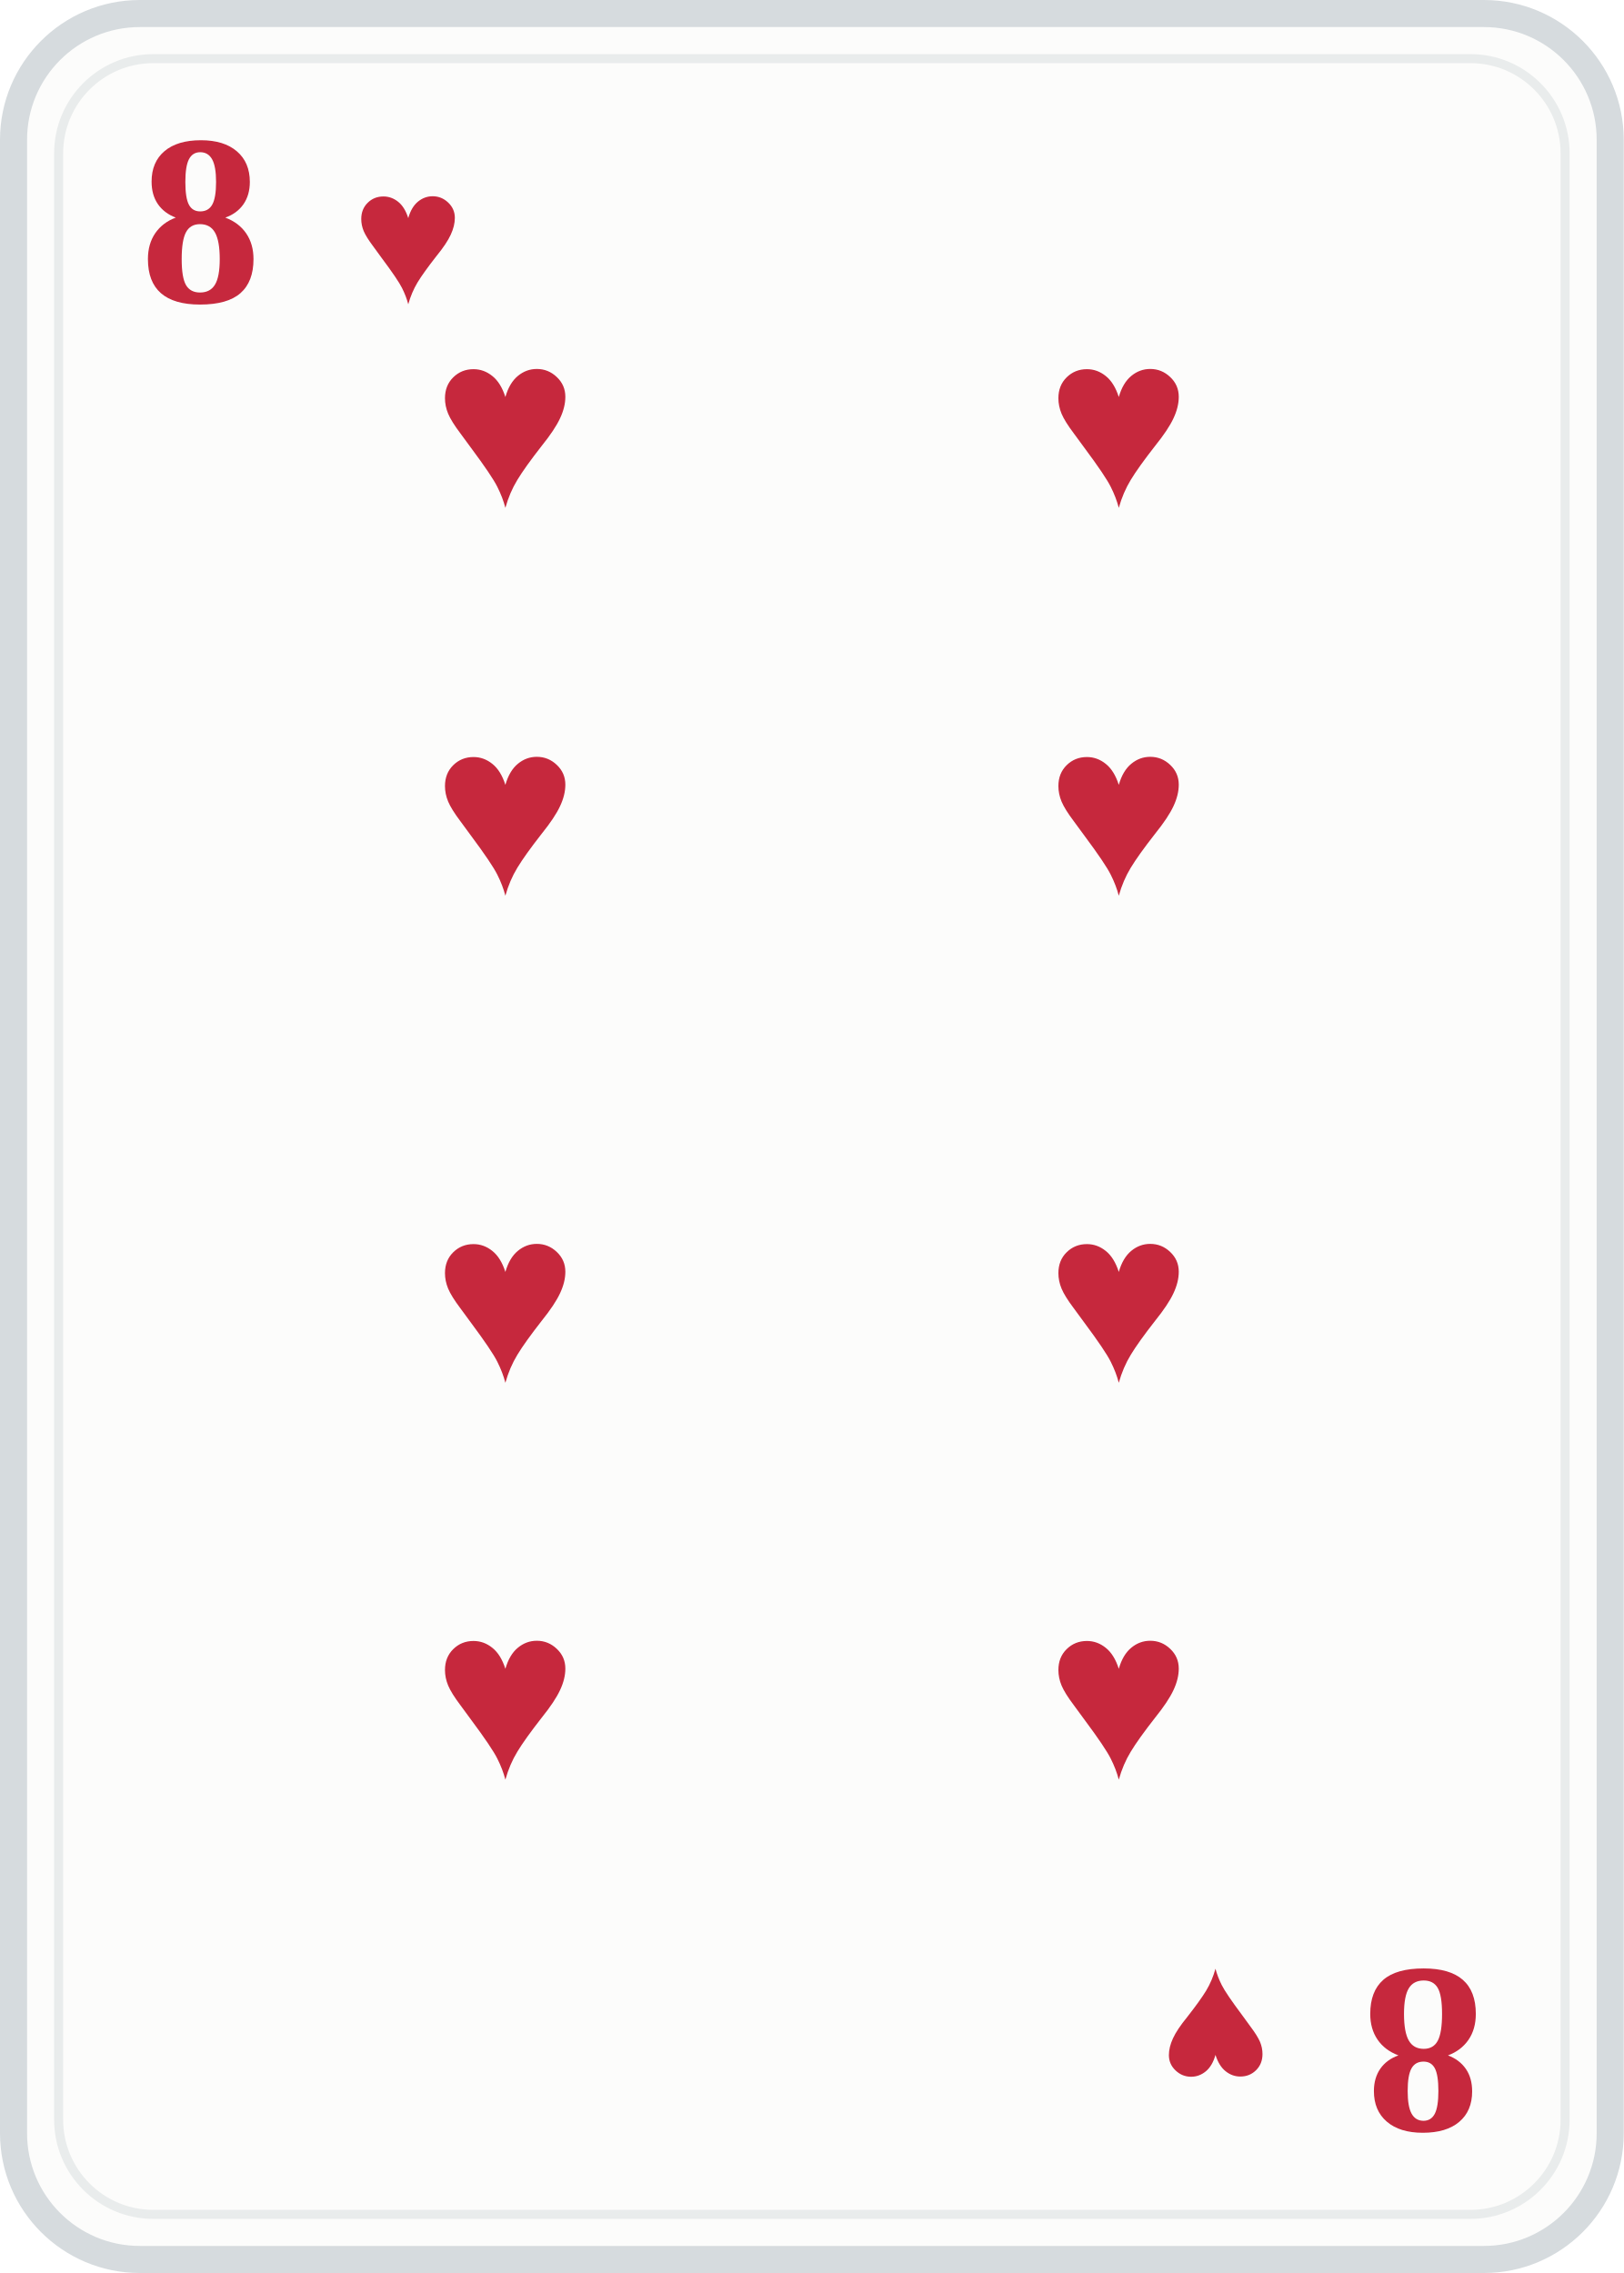
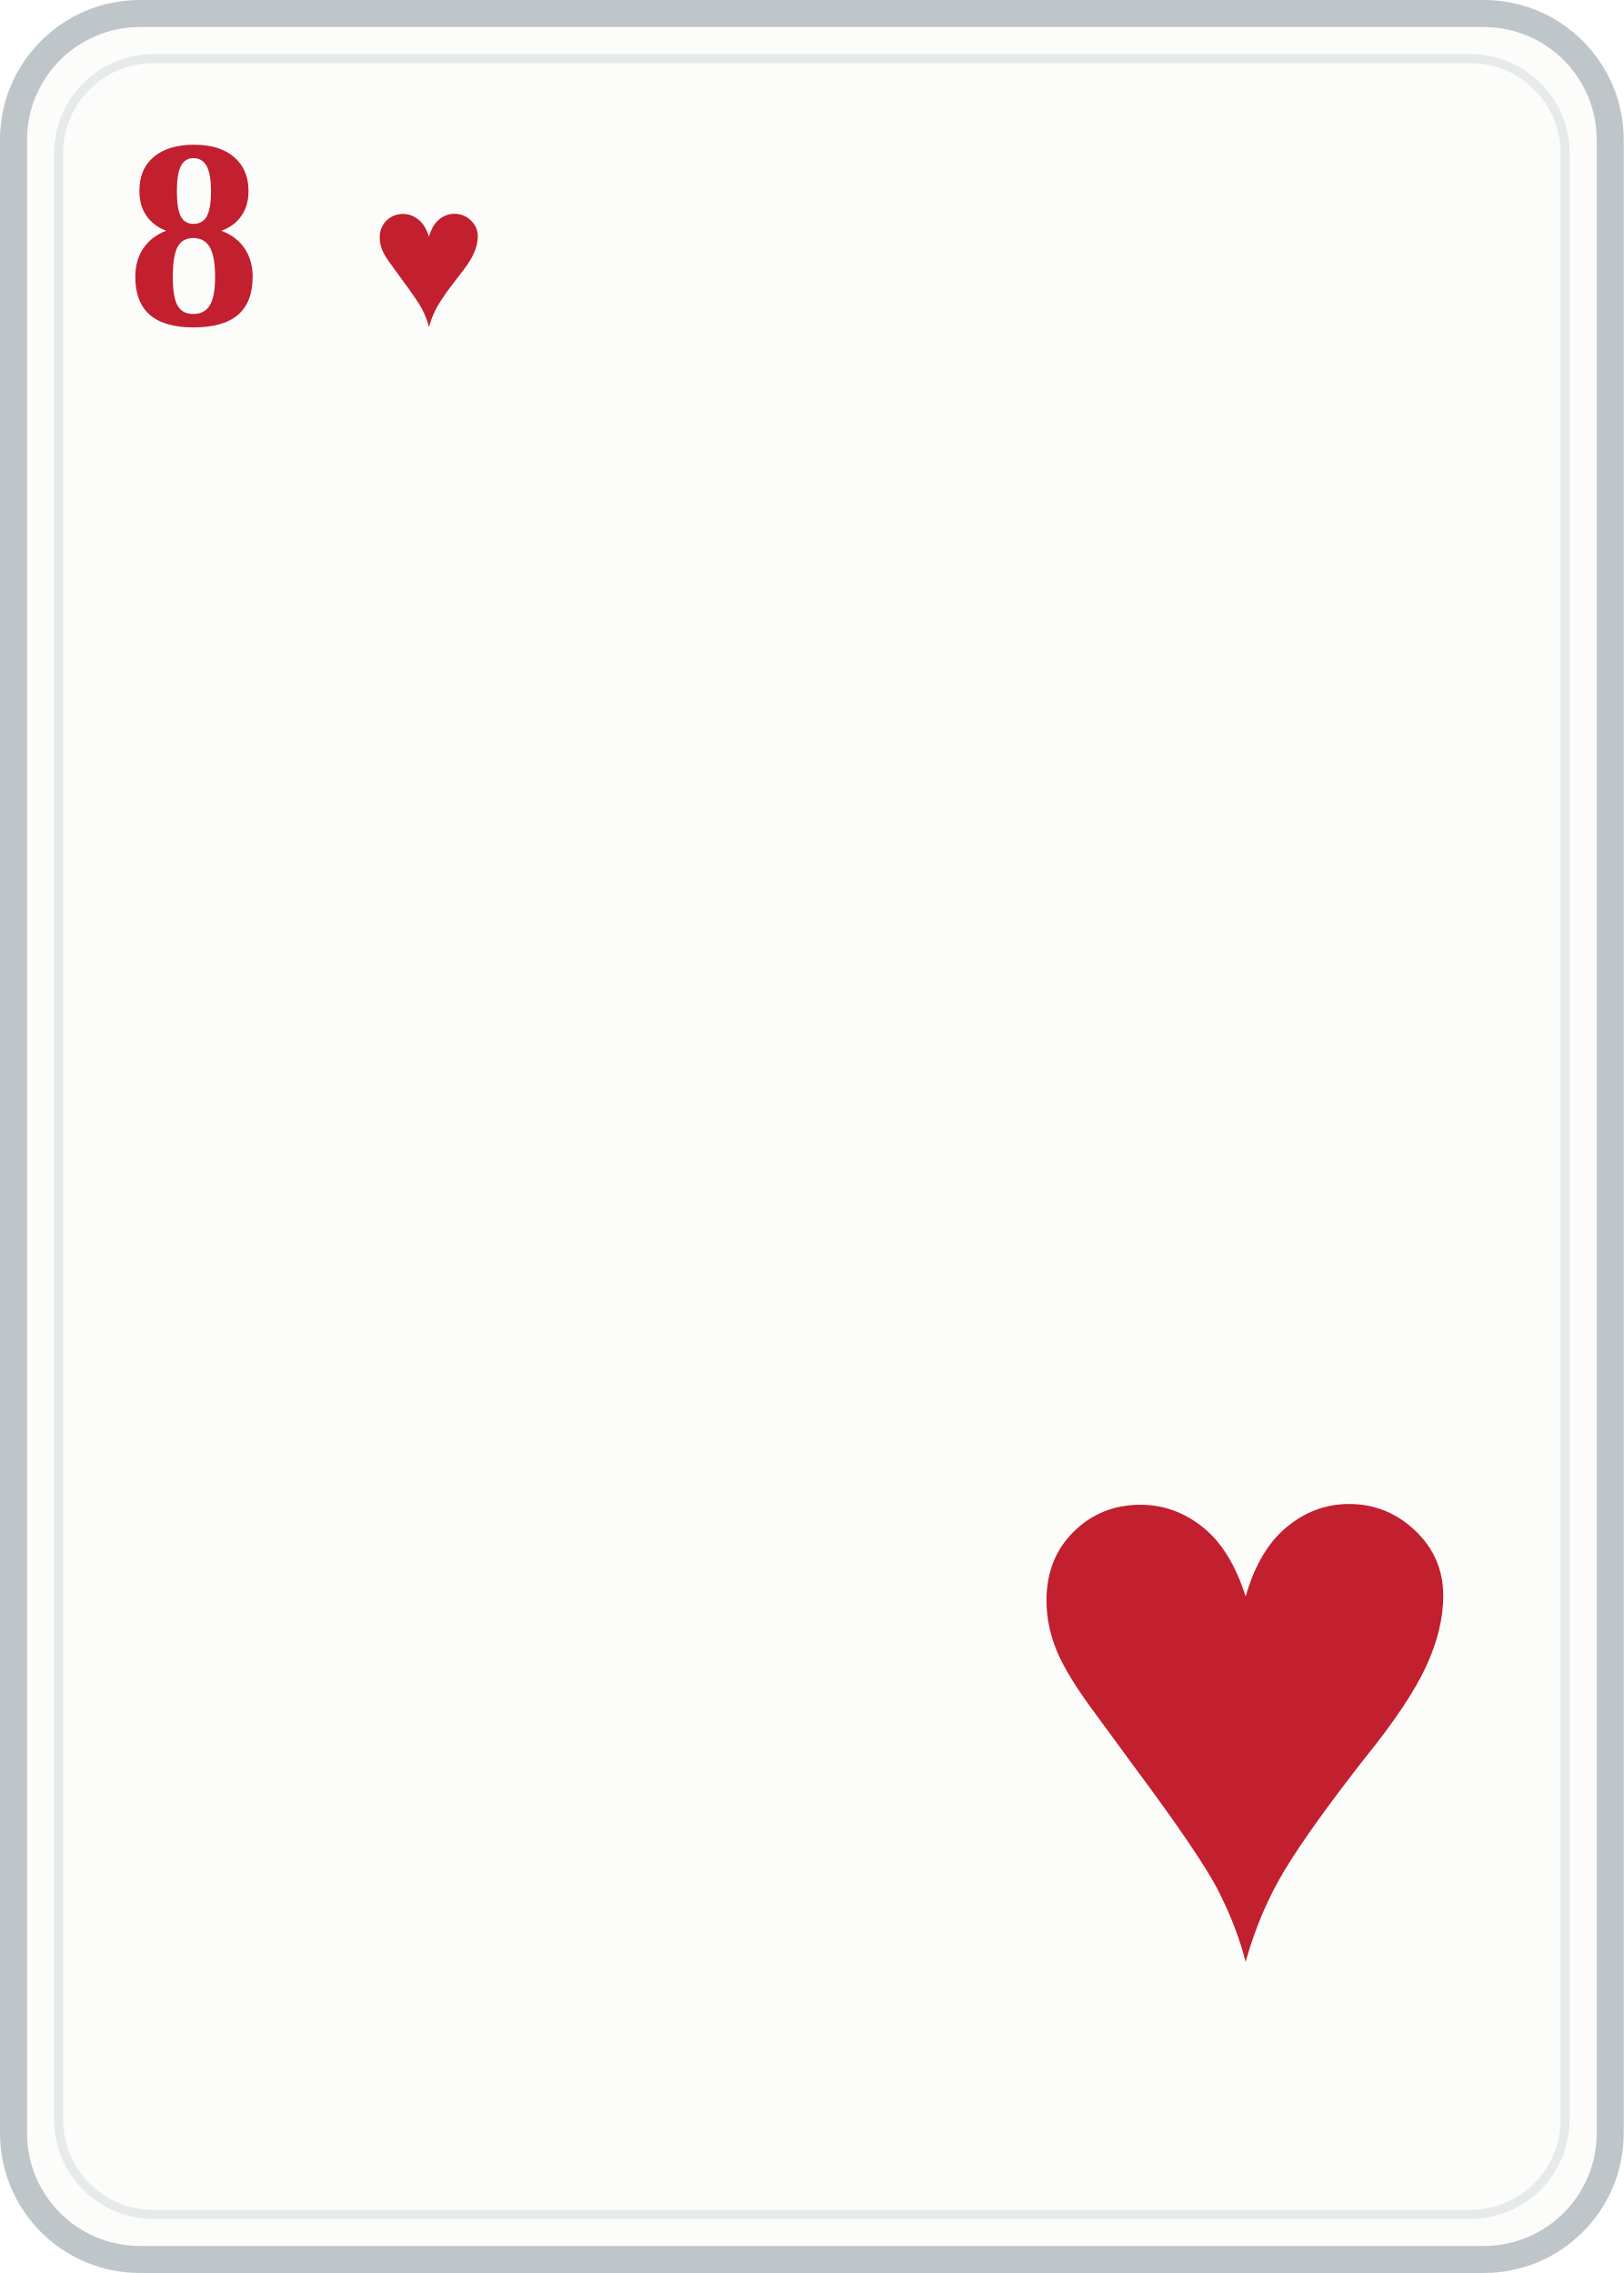
<svg xmlns="http://www.w3.org/2000/svg" width="360" height="504" viewBox="0 0 360 504" fill="none">
-   <rect x="3" y="3" width="354" height="498" rx="28" fill="#FCFCFB" stroke="#D6DBDE" stroke-width="6" />
-   <rect x="13" y="13" width="334" height="478" rx="21" stroke="#E9ECEC" stroke-width="2" />
-   <g fill="#c6283d" font-family="Georgia, 'Times New Roman', serif">
-     <text x="31" y="67" font-size="54" font-weight="700">8</text>
-     <text x="78" y="67" font-size="42" font-weight="700">♥</text>
-     <text x="112" y="112" text-anchor="middle" class="pip">♥</text>
-     <text x="248" y="112" text-anchor="middle" class="pip">♥</text>
-     <text x="112" y="198" text-anchor="middle" class="pip">♥</text>
-     <text x="248" y="198" text-anchor="middle" class="pip">♥</text>
-     <text x="112" y="306" text-anchor="middle" class="pip">♥</text>
-     <text x="248" y="306" text-anchor="middle" class="pip">♥</text>
-     <text x="112" y="394" text-anchor="middle" class="pip">♥</text>
-     <text x="248" y="394" text-anchor="middle" class="pip">♥</text>
+   <rect x="3" y="3" width="354" height="498" rx="28" fill="#FCFCFB" stroke="#BFC6CA" stroke-width="6" />
+   <rect x="13" y="13" width="334" height="478" rx="21" stroke="#E7EAEB" stroke-width="2" />
+   <g fill="#c21f2f" font-family="Georgia, 'Times New Roman', serif" font-weight="700">
+     <text x="28" y="72" font-size="60">8</text>
+     <text x="82" y="72" font-size="44">♥</text>
+     <text x="276" y="433" text-anchor="middle" font-size="178">♥</text>
  </g>
-   <g transform="rotate(180 180 252)" fill="#c6283d" font-family="Georgia, 'Times New Roman', serif">
-     <text x="31" y="67" font-size="54" font-weight="700">8</text>
-     <text x="78" y="67" font-size="42" font-weight="700">♥</text>
-   </g>
-   <style>.pip{font-size:54px;font-weight:700}.face-suit{font-size:142px;font-weight:700}</style>
</svg>
